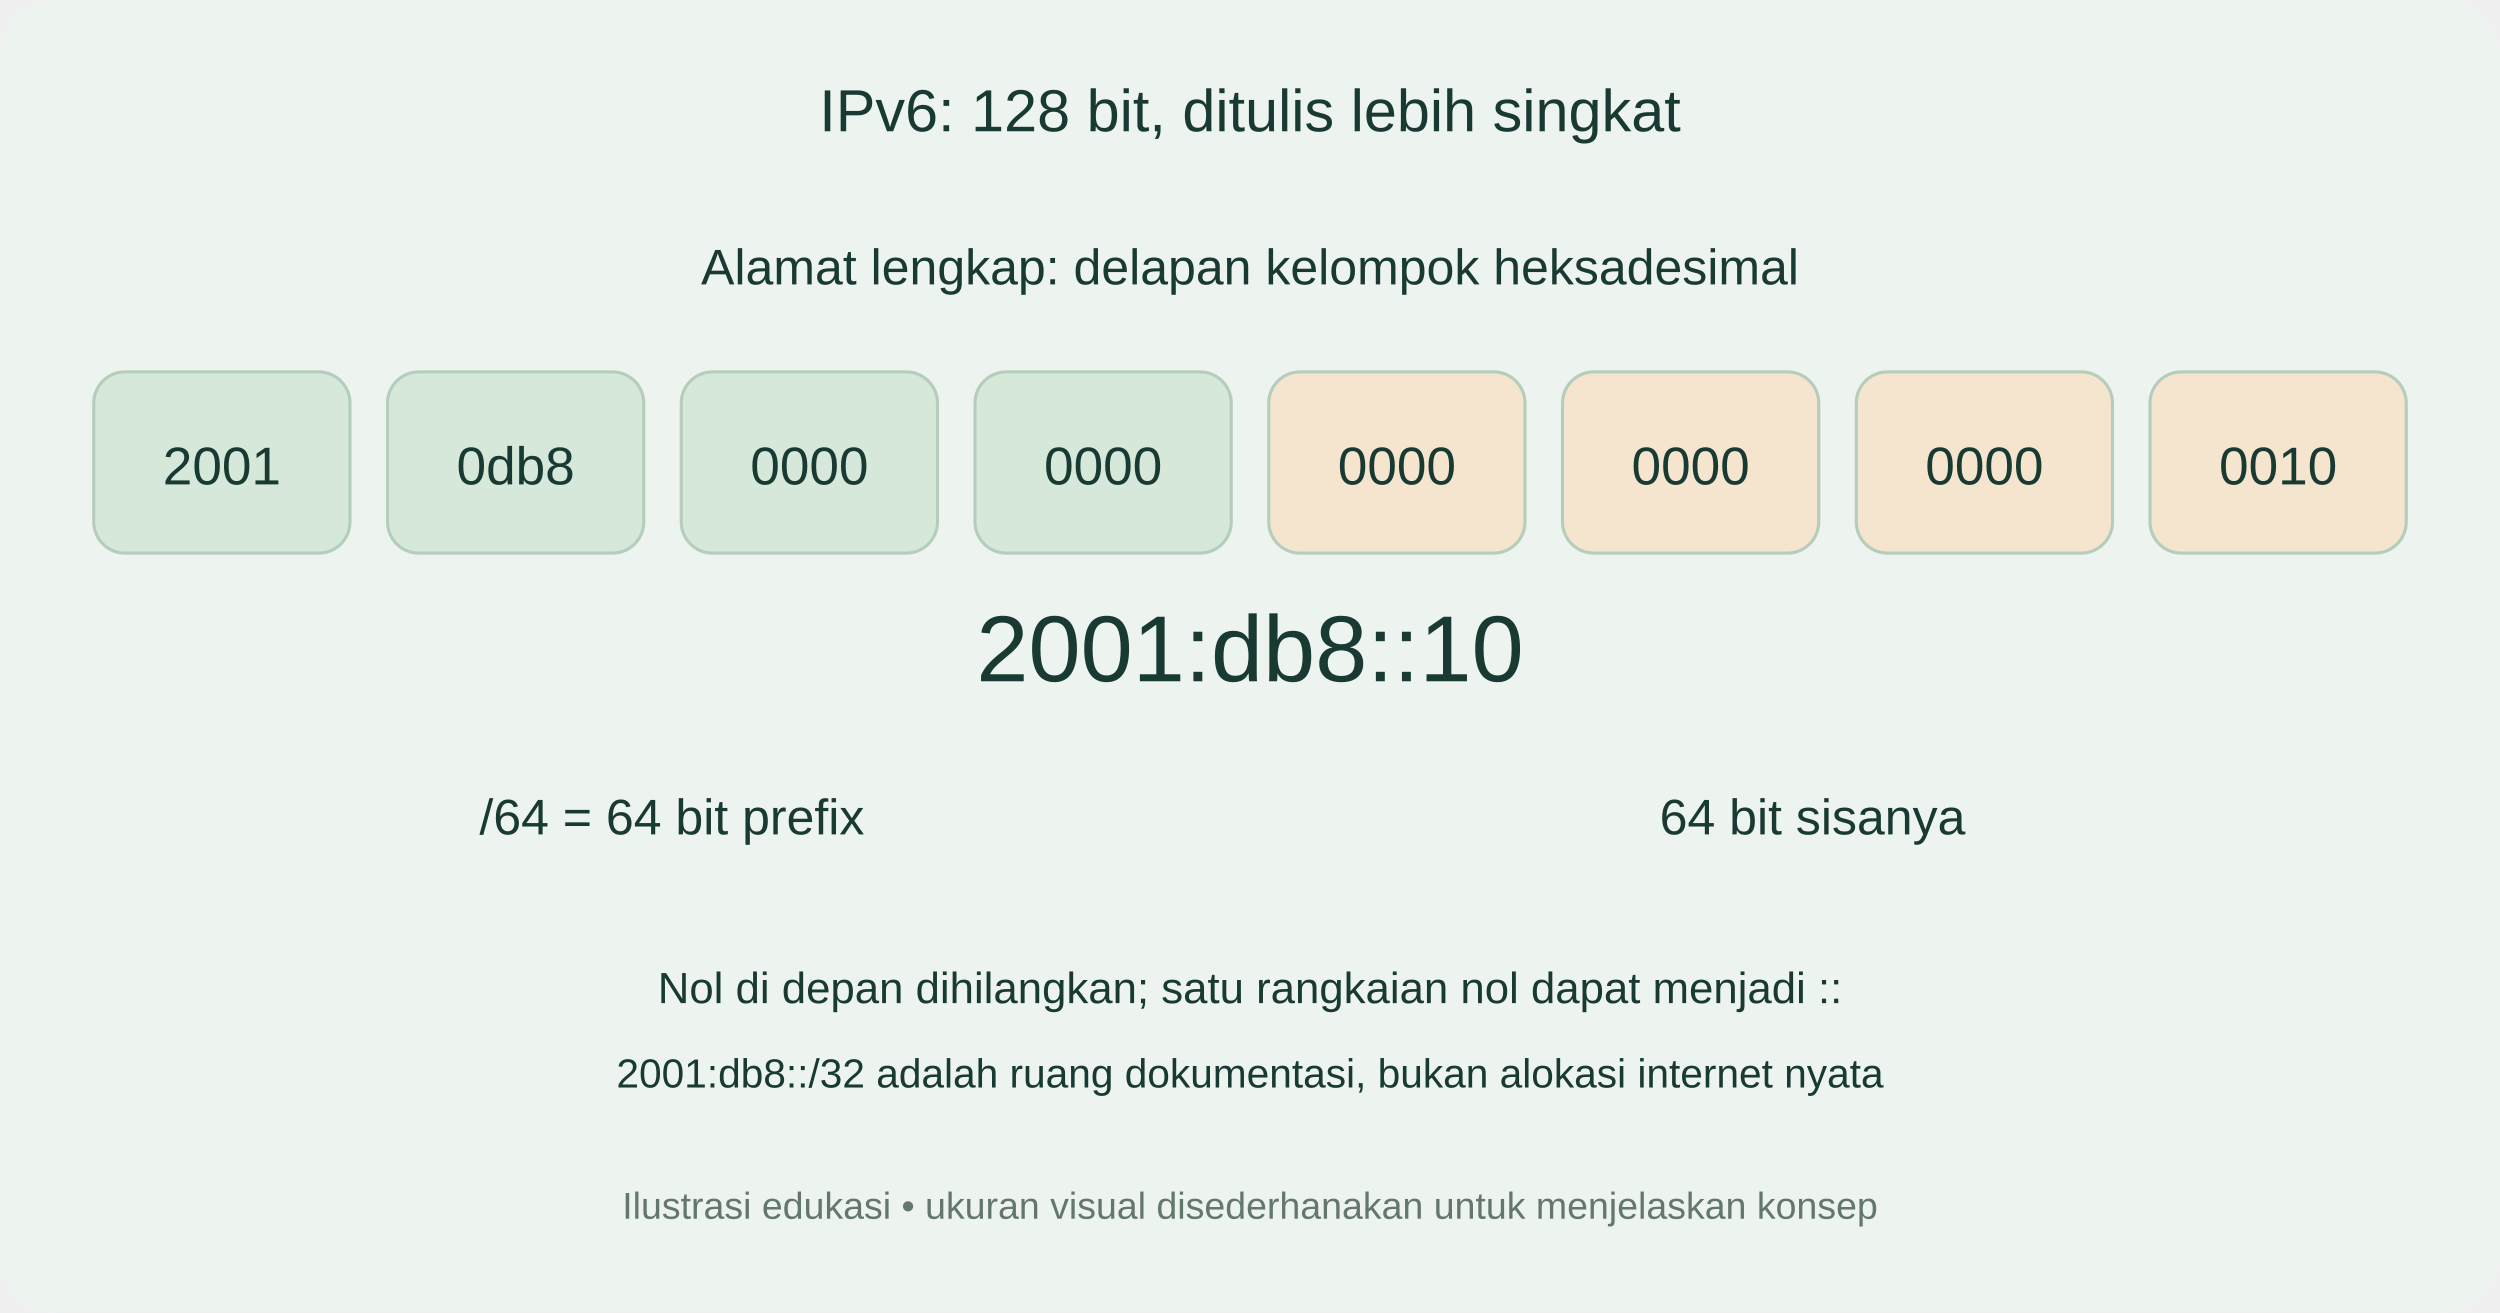
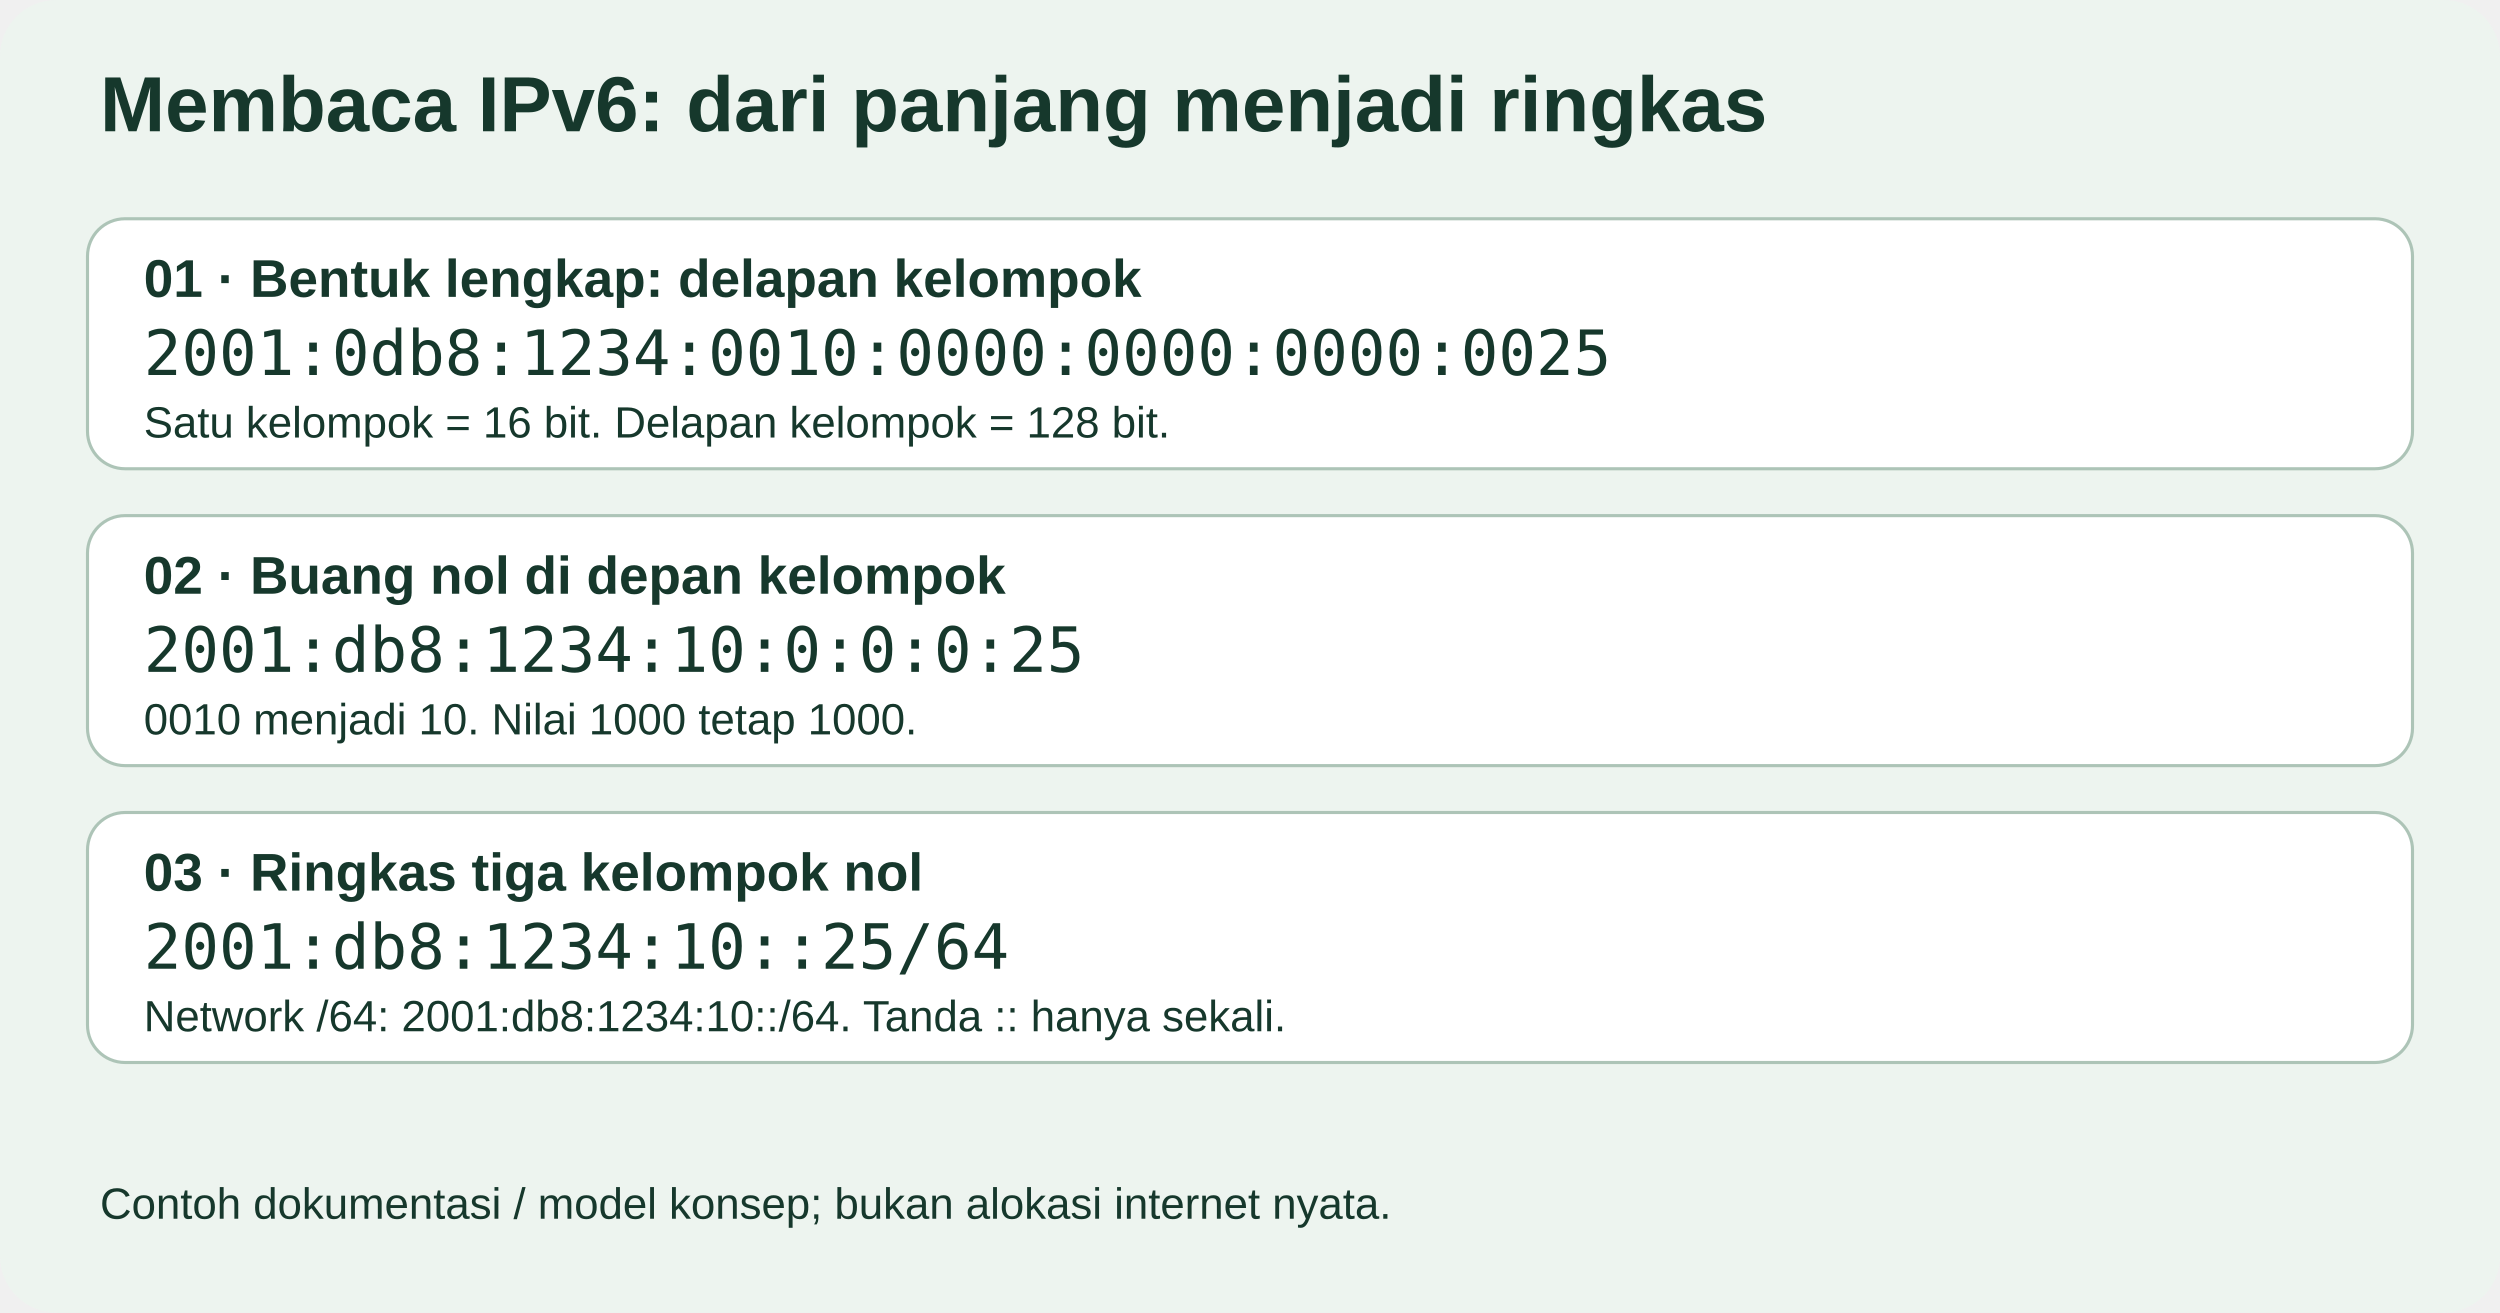
- <svg xmlns="http://www.w3.org/2000/svg" width="800" height="420" viewBox="0 0 800 420">
+ <svg xmlns="http://www.w3.org/2000/svg" width="800" height="420" viewBox="0 0 800 420" role="img" aria-labelledby="title desc">
  <rect width="800" height="420" rx="18" fill="#edf4ef" />
-   <text x="400" y="42" text-anchor="middle" font-family="Arial,sans-serif" font-size="19" fill="#193a32">IPv6: 128 bit, ditulis lebih singkat</text>
-   <text x="400" y="91" text-anchor="middle" font-family="Arial,sans-serif" font-size="16" fill="#193a32">Alamat lengkap: delapan kelompok heksadesimal</text>
-   <rect x="30" y="119" width="82" height="58" rx="10" fill="#d5e8da" stroke="#b5cdbb" />
-   <text x="71" y="155" text-anchor="middle" font-family="Arial,sans-serif" font-size="17" fill="#193a32">2001</text>
-   <rect x="124" y="119" width="82" height="58" rx="10" fill="#d5e8da" stroke="#b5cdbb" />
-   <text x="165" y="155" text-anchor="middle" font-family="Arial,sans-serif" font-size="17" fill="#193a32">0db8</text>
-   <rect x="218" y="119" width="82" height="58" rx="10" fill="#d5e8da" stroke="#b5cdbb" />
-   <text x="259" y="155" text-anchor="middle" font-family="Arial,sans-serif" font-size="17" fill="#193a32">0000</text>
-   <rect x="312" y="119" width="82" height="58" rx="10" fill="#d5e8da" stroke="#b5cdbb" />
-   <text x="353" y="155" text-anchor="middle" font-family="Arial,sans-serif" font-size="17" fill="#193a32">0000</text>
-   <rect x="406" y="119" width="82" height="58" rx="10" fill="#f5e4ce" stroke="#b5cdbb" />
-   <text x="447" y="155" text-anchor="middle" font-family="Arial,sans-serif" font-size="17" fill="#193a32">0000</text>
-   <rect x="500" y="119" width="82" height="58" rx="10" fill="#f5e4ce" stroke="#b5cdbb" />
-   <text x="541" y="155" text-anchor="middle" font-family="Arial,sans-serif" font-size="17" fill="#193a32">0000</text>
-   <rect x="594" y="119" width="82" height="58" rx="10" fill="#f5e4ce" stroke="#b5cdbb" />
-   <text x="635" y="155" text-anchor="middle" font-family="Arial,sans-serif" font-size="17" fill="#193a32">0000</text>
-   <rect x="688" y="119" width="82" height="58" rx="10" fill="#f5e4ce" stroke="#b5cdbb" />
-   <text x="729" y="155" text-anchor="middle" font-family="Arial,sans-serif" font-size="17" fill="#193a32">0010</text>
-   <text x="400" y="218" text-anchor="middle" font-family="Arial,sans-serif" font-size="30" fill="#193a32">2001:db8::10</text>
-   <text x="215" y="267" text-anchor="middle" font-family="Arial,sans-serif" font-size="16" fill="#193a32">/64 = 64 bit prefix</text>
-   <text x="580" y="267" text-anchor="middle" font-family="Arial,sans-serif" font-size="16" fill="#193a32">64 bit sisanya</text>
-   <text x="400" y="321" text-anchor="middle" font-family="Arial,sans-serif" font-size="14" fill="#193a32">Nol di depan dihilangkan; satu rangkaian nol dapat menjadi ::</text>
-   <text x="400" y="348" text-anchor="middle" font-family="Arial,sans-serif" font-size="13" fill="#193a32">2001:db8::/32 adalah ruang dokumentasi, bukan alokasi internet nyata</text>
-   <text x="400" y="390" text-anchor="middle" font-family="Arial,sans-serif" font-size="12" fill="#63786b">Ilustrasi edukasi • ukuran visual disederhanakan untuk menjelaskan konsep</text>
+   <g font-family="Arial,sans-serif" fill="#16382c">
+     <text x="32" y="42" font-size="25" font-weight="bold">Membaca IPv6: dari panjang menjadi ringkas</text>
+     <rect x="28" y="70" width="744" height="80" rx="12" fill="white" stroke="#adc4b7" />
+     <text x="46" y="95" font-size="17" font-weight="bold">01 · Bentuk lengkap: delapan kelompok</text>
+     <text x="46" y="120" font-size="20" font-family="monospace">2001:0db8:1234:0010:0000:0000:0000:0025</text>
+     <text x="46" y="140" font-size="14">Satu kelompok = 16 bit. Delapan kelompok = 128 bit.</text>
+     <rect x="28" y="165" width="744" height="80" rx="12" fill="white" stroke="#adc4b7" />
+     <text x="46" y="190" font-size="17" font-weight="bold">02 · Buang nol di depan kelompok</text>
+     <text x="46" y="215" font-size="20" font-family="monospace">2001:db8:1234:10:0:0:0:25</text>
+     <text x="46" y="235" font-size="14">0010 menjadi 10. Nilai 1000 tetap 1000.</text>
+     <rect x="28" y="260" width="744" height="80" rx="12" fill="white" stroke="#adc4b7" />
+     <text x="46" y="285" font-size="17" font-weight="bold">03 · Ringkas tiga kelompok nol</text>
+     <text x="46" y="310" font-size="20" font-family="monospace">2001:db8:1234:10::25/64</text>
+     <text x="46" y="330" font-size="14">Network /64: 2001:db8:1234:10::/64. Tanda :: hanya sekali.</text>
+     <text x="32" y="390" font-size="14">Contoh dokumentasi / model konsep; bukan alokasi internet nyata.</text>
+   </g>
</svg>
